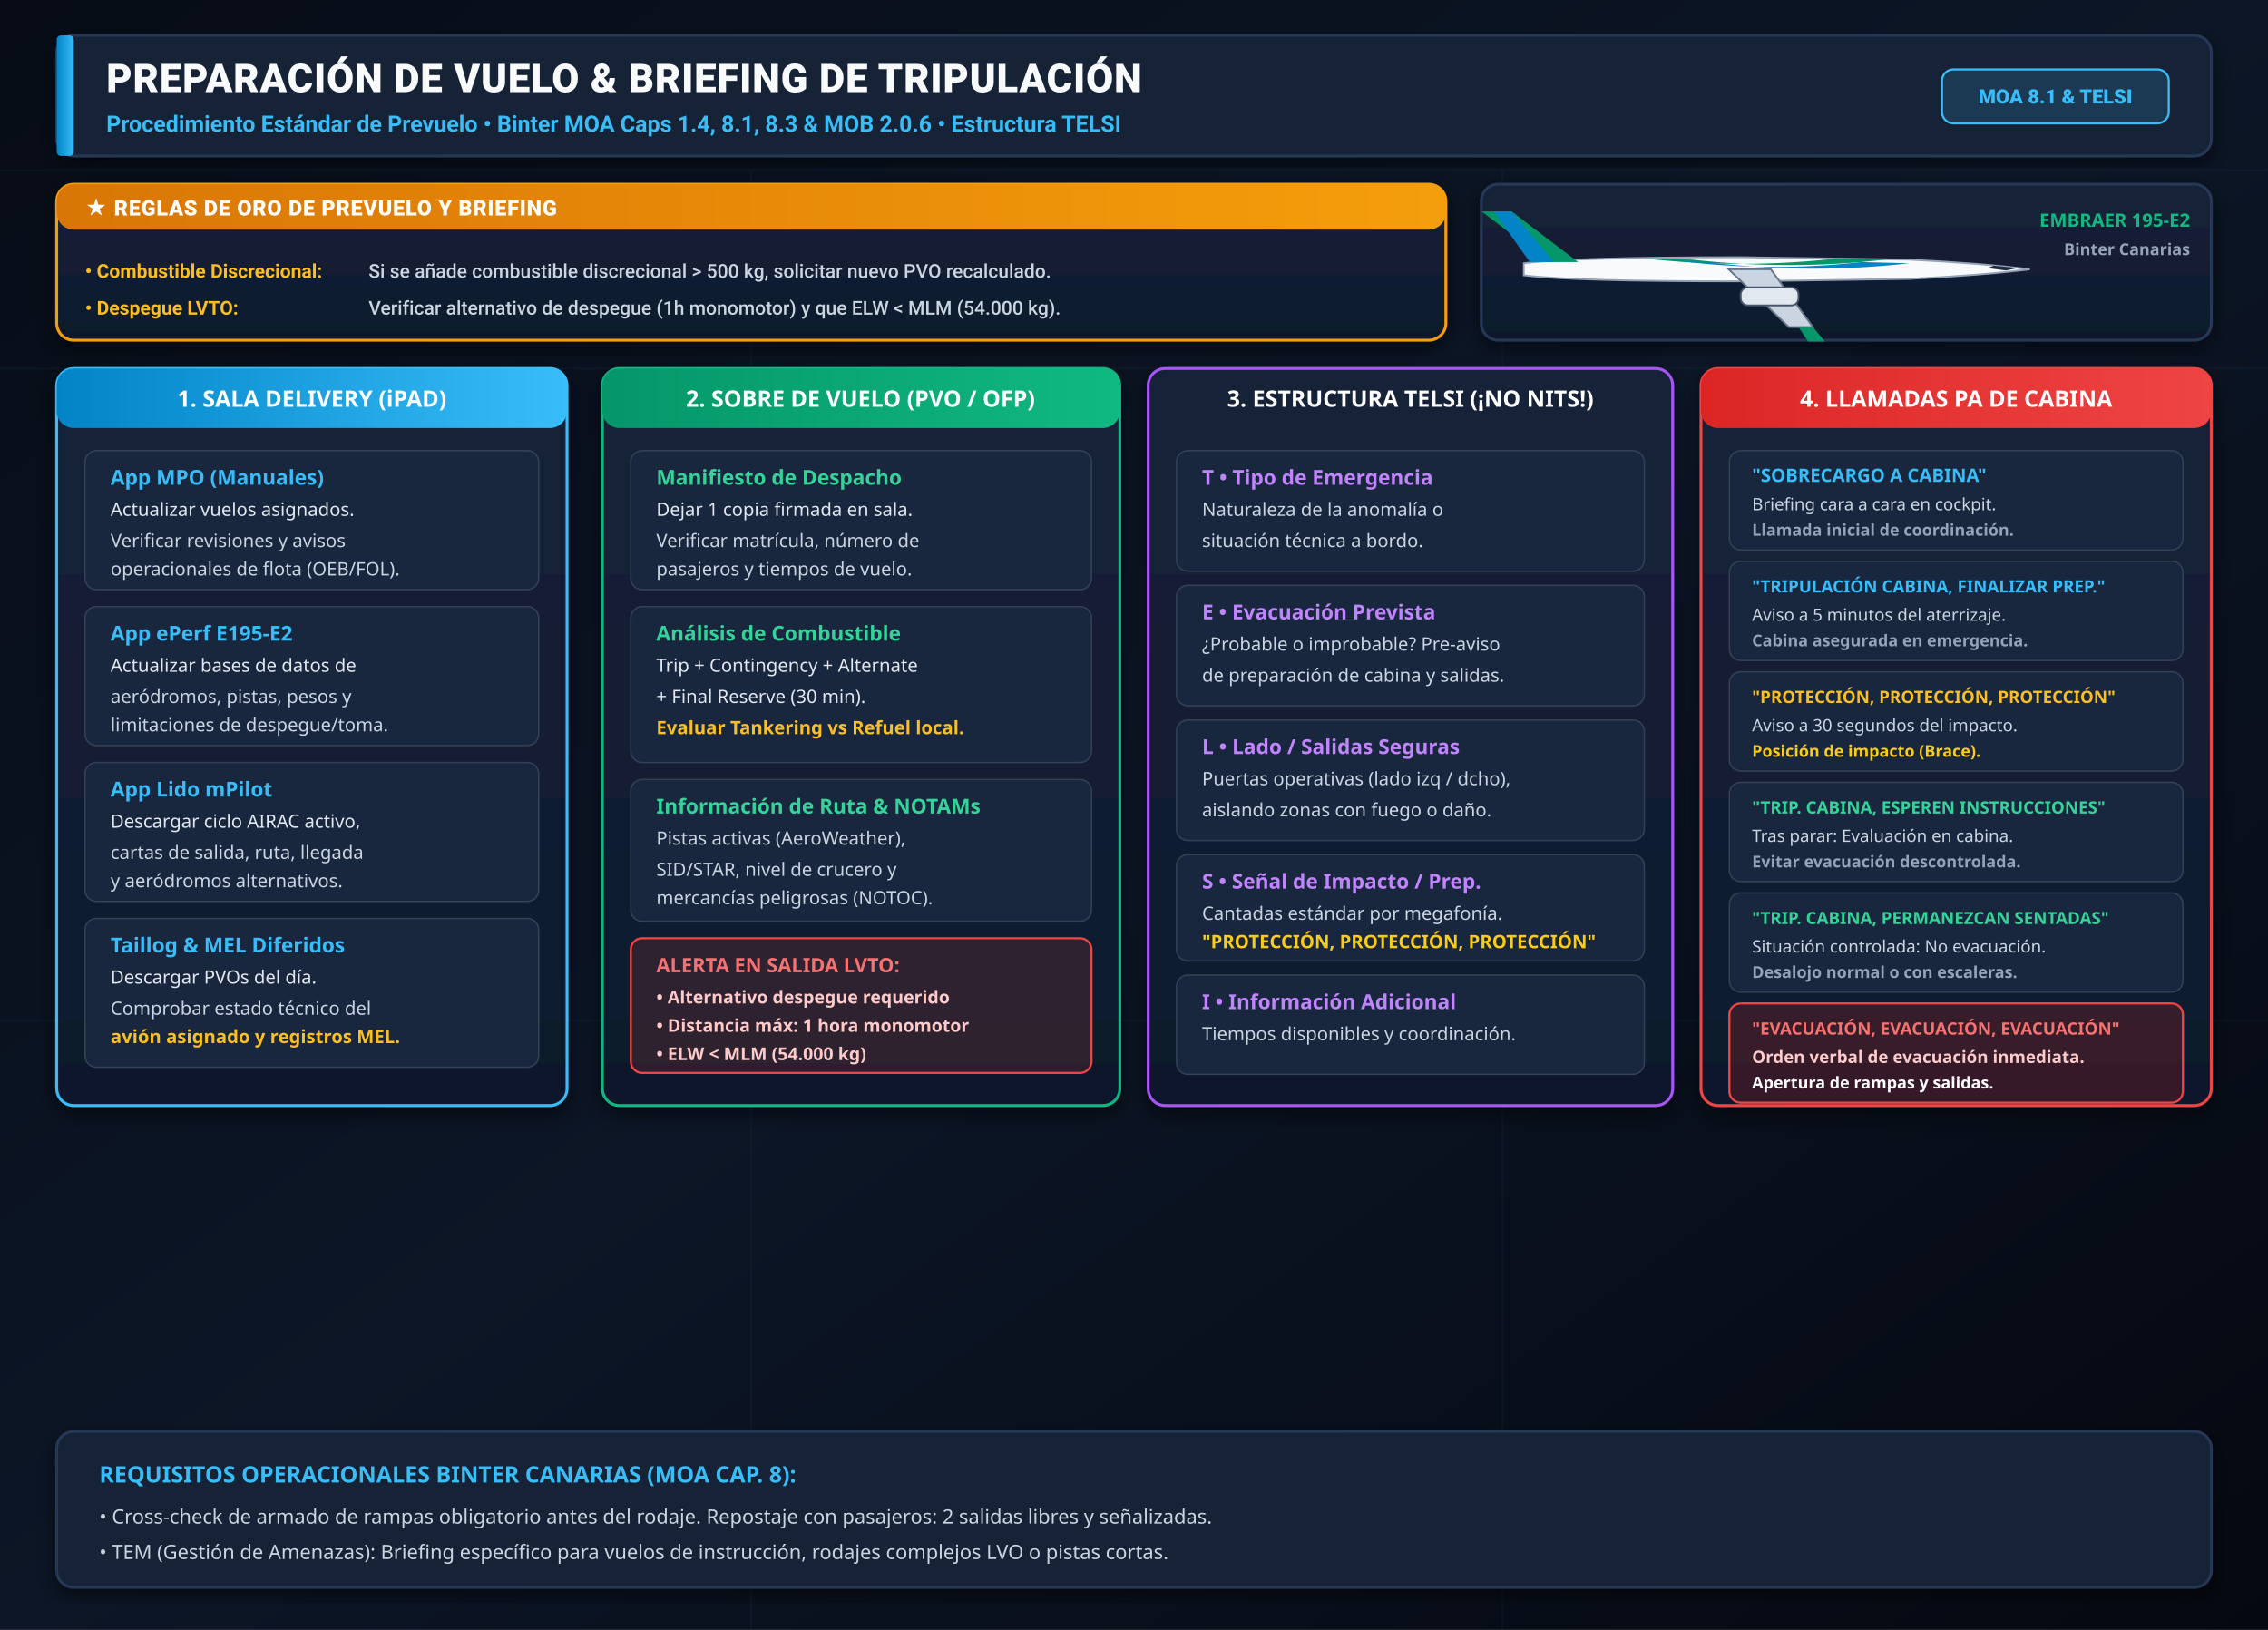
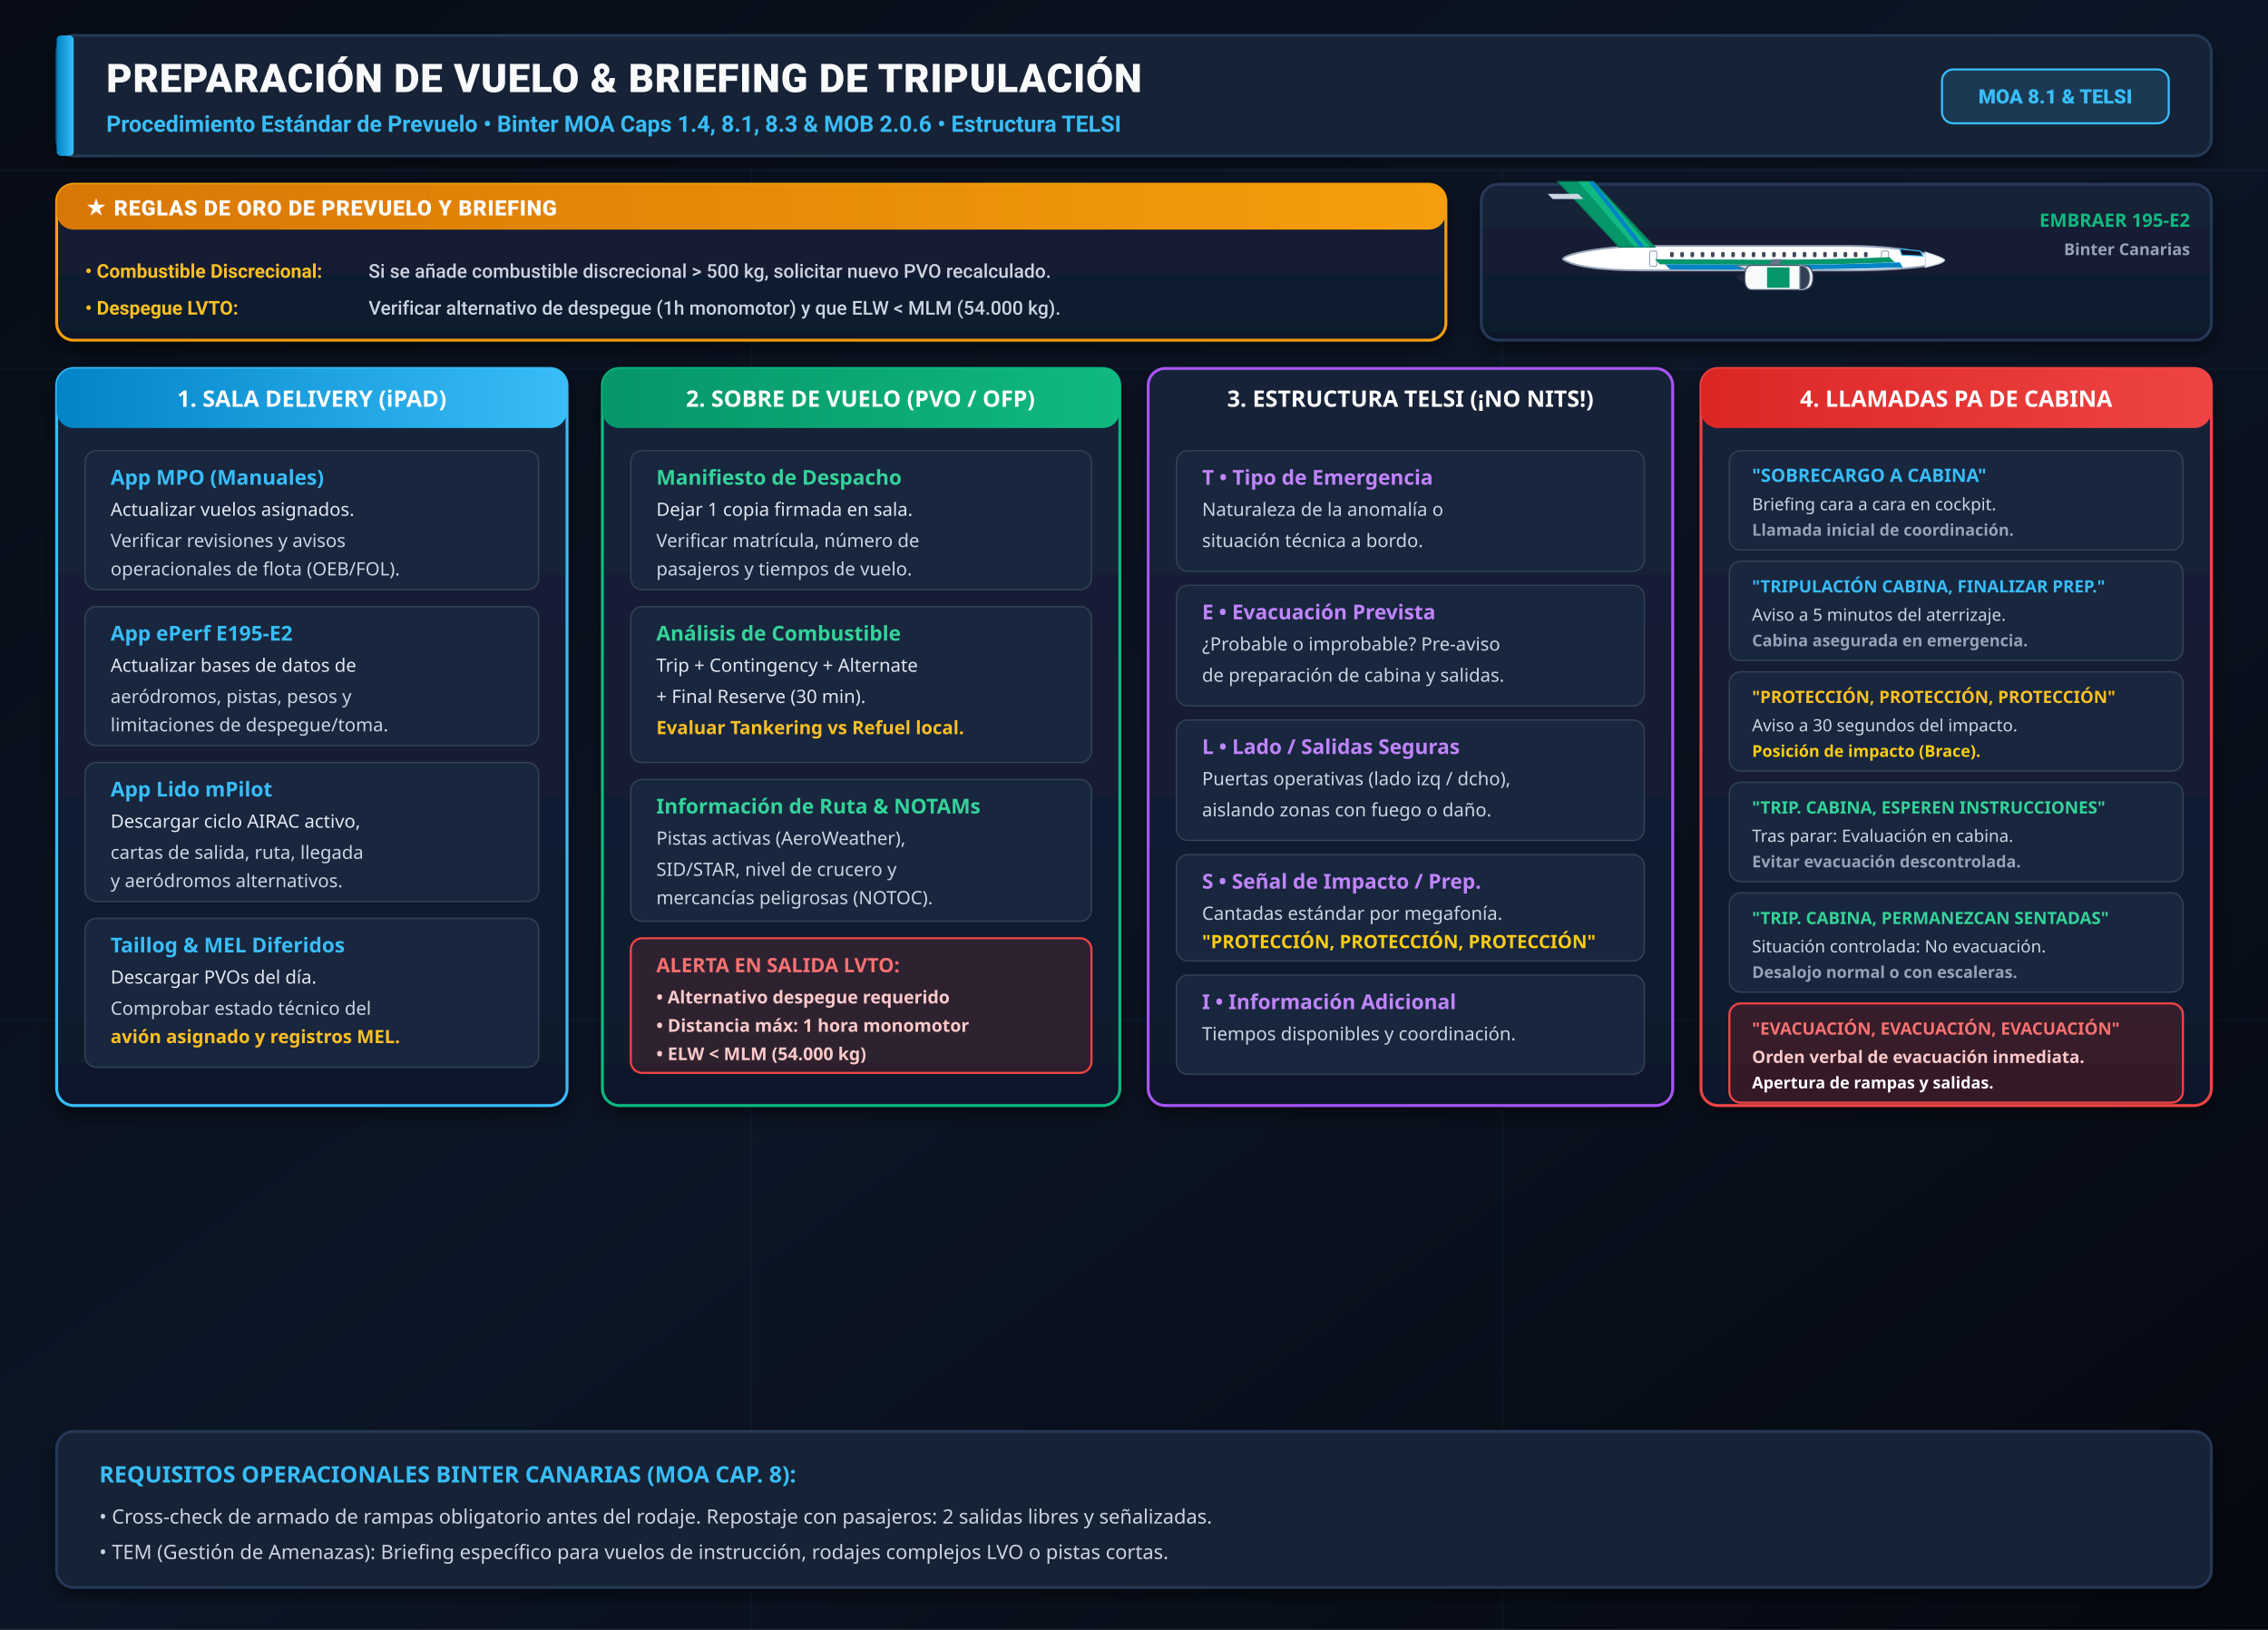
<svg xmlns="http://www.w3.org/2000/svg" viewBox="0 0 1600 1150" width="100%" height="100%">
  <defs>
    <linearGradient id="bgGrad" x1="0%" y1="0%" x2="100%" y2="100%">
      <stop offset="0%" stop-color="#070c16" />
      <stop offset="50%" stop-color="#0c1626" />
      <stop offset="100%" stop-color="#050810" />
    </linearGradient>
    <linearGradient id="cardGrad" x1="0%" y1="0%" x2="0%" y2="100%">
      <stop offset="0%" stop-color="#152238" />
      <stop offset="100%" stop-color="#0f192b" />
    </linearGradient>
    <linearGradient id="binterGreenGrad" x1="0%" y1="0%" x2="100%" y2="0%">
      <stop offset="0%" stop-color="#059669" />
      <stop offset="100%" stop-color="#10b981" />
    </linearGradient>
    <linearGradient id="binterBlueGrad" x1="0%" y1="0%" x2="100%" y2="0%">
      <stop offset="0%" stop-color="#0284c7" />
      <stop offset="100%" stop-color="#38bdf8" />
    </linearGradient>
    <linearGradient id="goldGrad" x1="0%" y1="0%" x2="100%" y2="0%">
      <stop offset="0%" stop-color="#d97706" />
      <stop offset="100%" stop-color="#f59e0b" />
    </linearGradient>
    <linearGradient id="redGrad" x1="0%" y1="0%" x2="100%" y2="0%">
      <stop offset="0%" stop-color="#dc2626" />
      <stop offset="100%" stop-color="#ef4444" />
    </linearGradient>
    <filter id="shadow" x="-10%" y="-10%" width="120%" height="120%">
      <feDropShadow dx="0" dy="6" stdDeviation="8" flood-color="#000000" flood-opacity="0.5" />
    </filter>
  </defs>
  <rect width="1600" height="1150" fill="url(#bgGrad)" />
  <g stroke="rgba(56, 189, 248, 0.04)" stroke-width="1.5">
    <line x1="0" y1="120" x2="1600" y2="120" />
    <line x1="0" y1="260" x2="1600" y2="260" />
    <line x1="0" y1="720" x2="1600" y2="720" />
    <line x1="530" y1="120" x2="530" y2="1150" />
    <line x1="1060" y1="120" x2="1060" y2="1150" />
  </g>
  <g transform="translate(40, 25)">
    <rect width="1520" height="85" rx="12" fill="#132035" stroke="#253856" stroke-width="2" filter="url(#shadow)" />
    <rect width="12" height="85" fill="url(#binterBlueGrad)" rx="3" />
    <text x="35" y="40" font-family="-apple-system, BlinkMacSystemFont, 'Segoe UI', Roboto, sans-serif" font-size="28" font-weight="900" fill="#f8fafc" letter-spacing="0.5">
      PREPARACIÓN DE VUELO &amp; BRIEFING DE TRIPULACIÓN
    </text>
    <text x="35" y="68" font-family="-apple-system, BlinkMacSystemFont, 'Segoe UI', Roboto, sans-serif" font-size="16" font-weight="600" fill="#38bdf8">
      Procedimiento Estándar de Prevuelo • Binter MOA Caps 1.4, 8.1, 8.3 &amp; MOB 2.0.6 • Estructura TELSI
    </text>
    <rect x="1330" y="24" width="160" height="38" rx="8" fill="rgba(56, 189, 248, 0.15)" stroke="#38bdf8" stroke-width="1.5" />
    <text x="1410" y="48" font-family="-apple-system, BlinkMacSystemFont, 'Segoe UI', Roboto, sans-serif" font-size="14" font-weight="800" fill="#38bdf8" text-anchor="middle">
      MOA 8.1 &amp; TELSI
    </text>
  </g>
  <g transform="translate(40, 130)">
    <rect width="980" height="110" rx="12" fill="url(#cardGrad)" stroke="#f59e0b" stroke-width="2" filter="url(#shadow)" />
    <rect width="980" height="32" rx="12" fill="url(#goldGrad)" />
    <text x="20" y="22" font-family="-apple-system, BlinkMacSystemFont, 'Segoe UI', Roboto, sans-serif" font-size="15" font-weight="900" fill="#ffffff" letter-spacing="0.5">
      ★ REGLAS DE ORO DE PREVUELO Y BRIEFING
    </text>
    <g transform="translate(20, 48)" font-family="-apple-system, BlinkMacSystemFont, 'Segoe UI', Roboto, sans-serif" font-size="13.5" fill="#f1f5f9">
      <text x="0" y="18" font-weight="700" fill="#fbbf24">• Combustible Discrecional:</text>
      <text x="200" y="18" font-weight="500" fill="#cbd5e1">Si se añade combustible discrecional &gt; 500 kg, solicitar nuevo PVO recalculado.</text>
      <text x="0" y="44" font-weight="700" fill="#fbbf24">• Despegue LVTO:</text>
      <text x="200" y="44" font-weight="500" fill="#cbd5e1">Verificar alternativo de despegue (1h monomotor) y que ELW &lt; MLM (54.000 kg).</text>
    </g>
    <g transform="translate(1005, 0)">
      <rect width="515" height="110" rx="12" fill="url(#cardGrad)" stroke="#253856" stroke-width="2" filter="url(#shadow)" />
-       <g transform="translate(30, 60) scale(0.85)">
-         <path d="M 0,-5 Q 40,-10 180,-10 L 320,-8 Q 380,-5 420,0 Q 380,5 320,8 L 180,10 Q 40,10 0,5 Z" fill="#f8fafc" stroke="#94a3b8" stroke-width="1.5" />
-         <path d="M 100,-9 Q 180,0 260,-9 L 300,-8 Q 220,1 140,-8 Z" fill="#059669" />
-         <path d="M 120,-8 Q 200,3 280,-6 L 320,-5 Q 240,4 160,-5 Z" fill="#0284c7" />
-         <path d="M 390,-3 L 410,-1 L 400,1 L 385,-1 Z" fill="#1e293b" />
-         <path d="M 170,0 L 220,48 L 240,48 L 205,0 Z" fill="#cbd5e1" stroke="#64748b" stroke-width="1.5" />
-         <path d="M 240,48 L 250,60 L 236,60 L 228,48 Z" fill="#059669" />
-         <rect x="180" y="15" width="48" height="15" rx="6" fill="#e2e8f0" stroke="#475569" stroke-width="1.5" />
-         <path d="M 20,-6 L -35,-48 L -10,-48 L 45,-6 Z" fill="#059669" />
-         <path d="M 5,-6 L -25,-48 L -10,-48 L 25,-6 Z" fill="#0284c7" />
+       <g transform="translate(180, 50) scale(0.72)">
+         <g id="realistic-e195-lateral">
+           <path d="M -170,4 C -170,0 -140,-8 -90,-9 L 110,-9 C 145,-9 175,-5 195,1 C 205,4 205,7 195,9 C 175,13 145,15 110,15 L -90,15 C -135,15 -160,11 -170,4 Z" fill="#ffffff" stroke="#94a3b8" stroke-width="1.8" />
+           <path d="M 185,-3 C 198,1 204,4 204,5 C 204,6 198,9 185,12 Z" fill="#f8fafc" stroke="#cbd5e1" stroke-width="1" />
+           <path d="M 160,-6 L 180,-4 L 183,1 L 162,0 Z" fill="#0f172a" stroke="#38bdf8" stroke-width="1" />
+           <g fill="#1e293b" opacity="0.85">
+             <rect x="-65" y="-3" width="3.5" height="5" rx="1.2" />
+             <rect x="-55" y="-3" width="3.5" height="5" rx="1.2" />
+             <rect x="-45" y="-3" width="3.5" height="5" rx="1.2" />
+             <rect x="-35" y="-3" width="3.5" height="5" rx="1.2" />
+             <rect x="-25" y="-3" width="3.5" height="5" rx="1.2" />
+             <rect x="-15" y="-3" width="3.5" height="5" rx="1.2" />
+             <rect x="-5" y="-3" width="3.5" height="5" rx="1.2" />
+             <rect x="5" y="-3" width="3.5" height="5" rx="1.2" />
+             <rect x="15" y="-3" width="3.5" height="5" rx="1.2" />
+             <rect x="25" y="-3" width="3.5" height="5" rx="1.2" />
+             <rect x="35" y="-3" width="3.5" height="5" rx="1.2" />
+             <rect x="45" y="-3" width="3.5" height="5" rx="1.2" />
+             <rect x="55" y="-3" width="3.5" height="5" rx="1.2" />
+             <rect x="65" y="-3" width="3.5" height="5" rx="1.2" />
+             <rect x="75" y="-3" width="3.5" height="5" rx="1.2" />
+             <rect x="85" y="-3" width="3.5" height="5" rx="1.2" />
+             <rect x="95" y="-3" width="3.5" height="5" rx="1.2" />
+             <rect x="105" y="-3" width="3.5" height="5" rx="1.2" />
+             <rect x="115" y="-3" width="3.5" height="5" rx="1.2" />
+             <rect x="125" y="-3" width="3.5" height="5" rx="1.2" />
+           </g>
+           <rect x="142" y="-4" width="7" height="15" rx="1.5" fill="none" stroke="#94a3b8" stroke-width="1" />
+           <rect x="-85" y="-4" width="7" height="15" rx="1.5" fill="none" stroke="#94a3b8" stroke-width="1" />
+           <path d="M -80,4 C -10,4 60,6 150,2 L 155,7 C 65,11 -5,9 -75,9 Z" fill="#059669" />
+           <path d="M -70,9 C 0,9 70,11 160,7 L 163,12 C 73,15 5,14 -65,14 Z" fill="#0284c7" />
+           <path d="M -115,-8 L -175,-72 L -140,-72 L -80,-8 Z" fill="#059669" stroke="#047857" stroke-width="1.2" />
+           <path d="M -155,-72 L -140,-72 L -85,-8 L -100,-8 Z" fill="#10b981" />
+           <path d="M -145,-72 L -140,-72 L -90,-8 L -95,-8 Z" fill="#0284c7" />
+           <path d="M -155,-60 L -185,-60 L -180,-55 L -150,-55 Z" fill="#cbd5e1" />
+           <path d="M 0,10 L 40,28 L 50,28 L 25,10 Z" fill="#cbd5e1" stroke="#64748b" stroke-width="1" />
+           <path d="M 35,4 L 45,4 L 40,12 L 30,12 Z" fill="#64748b" />
+           <path d="M 15,10 L 65,10 C 72,10 75,15 75,22 C 75,29 72,34 65,34 L 15,34 C 10,34 8,29 8,22 C 8,15 10,10 15,10 Z" fill="#f8fafc" stroke="#475569" stroke-width="1.2" />
+           <path d="M 62,10 C 68,10 72,14 72,22 C 72,30 68,34 62,34 Z" fill="#334155" stroke="#94a3b8" stroke-width="1" />
+           <path d="M 8,17 L 0,22 L 8,27 Z" fill="#1e293b" />
+           <path d="M 30,12 L 52,12 L 52,32 L 30,32 Z" fill="#059669" />
+         </g>
      </g>
      <text x="500" y="30" font-family="sans-serif" font-size="13" font-weight="800" fill="#10b981" text-anchor="end">EMBRAER 195-E2</text>
      <text x="500" y="50" font-family="sans-serif" font-size="11.5" font-weight="600" fill="#94a3b8" text-anchor="end">Binter Canarias</text>
    </g>
  </g>
  <g transform="translate(40, 260)">
    <g transform="translate(0, 0)">
      <rect width="360" height="520" rx="12" fill="url(#cardGrad)" stroke="#38bdf8" stroke-width="2" filter="url(#shadow)" />
      <rect width="360" height="42" rx="12" fill="url(#binterBlueGrad)" />
      <text x="180" y="27" font-family="sans-serif" font-size="16" font-weight="900" fill="#ffffff" text-anchor="middle">
        1. SALA DELIVERY (iPAD)
      </text>
      <g transform="translate(20, 58)" font-family="sans-serif">
        <rect width="320" height="98" rx="8" fill="#18263e" stroke="#334155" stroke-width="1" />
        <text x="18" y="24" font-size="14.5" font-weight="800" fill="#38bdf8">App MPO (Manuales)</text>
        <text x="18" y="46" font-size="13" font-weight="500" fill="#e2e8f0">Actualizar vuelos asignados.</text>
        <text x="18" y="68" font-size="13" font-weight="500" fill="#cbd5e1">Verificar revisiones y avisos</text>
        <text x="18" y="88" font-size="13" font-weight="500" fill="#cbd5e1">operacionales de flota (OEB/FOL).</text>
        <g transform="translate(0, 110)">
          <rect width="320" height="98" rx="8" fill="#18263e" stroke="#334155" stroke-width="1" />
          <text x="18" y="24" font-size="14.5" font-weight="800" fill="#38bdf8">App ePerf E195-E2</text>
          <text x="18" y="46" font-size="13" font-weight="500" fill="#e2e8f0">Actualizar bases de datos de</text>
          <text x="18" y="68" font-size="13" font-weight="500" fill="#cbd5e1">aeródromos, pistas, pesos y</text>
          <text x="18" y="88" font-size="13" font-weight="500" fill="#cbd5e1">limitaciones de despegue/toma.</text>
        </g>
        <g transform="translate(0, 220)">
          <rect width="320" height="98" rx="8" fill="#18263e" stroke="#334155" stroke-width="1" />
          <text x="18" y="24" font-size="14.5" font-weight="800" fill="#38bdf8">App Lido mPilot</text>
          <text x="18" y="46" font-size="13" font-weight="500" fill="#e2e8f0">Descargar ciclo AIRAC activo,</text>
          <text x="18" y="68" font-size="13" font-weight="500" fill="#cbd5e1">cartas de salida, ruta, llegada</text>
          <text x="18" y="88" font-size="13" font-weight="500" fill="#cbd5e1">y aeródromos alternativos.</text>
        </g>
        <g transform="translate(0, 330)">
          <rect width="320" height="105" rx="8" fill="#18263e" stroke="#334155" stroke-width="1" />
          <text x="18" y="24" font-size="14.5" font-weight="800" fill="#38bdf8">Taillog &amp; MEL Diferidos</text>
          <text x="18" y="46" font-size="13" font-weight="500" fill="#e2e8f0">Descargar PVOs del día.</text>
          <text x="18" y="68" font-size="13" font-weight="500" fill="#cbd5e1">Comprobar estado técnico del</text>
          <text x="18" y="88" font-size="13" font-weight="700" fill="#fbbf24">avión asignado y registros MEL.</text>
        </g>
      </g>
    </g>
    <g transform="translate(385, 0)">
      <rect width="365" height="520" rx="12" fill="url(#cardGrad)" stroke="#10b981" stroke-width="2" filter="url(#shadow)" />
      <rect width="365" height="42" rx="12" fill="url(#binterGreenGrad)" />
      <text x="182" y="27" font-family="sans-serif" font-size="16" font-weight="900" fill="#ffffff" text-anchor="middle">
        2. SOBRE DE VUELO (PVO / OFP)
      </text>
      <g transform="translate(20, 58)" font-family="sans-serif">
        <rect width="325" height="98" rx="8" fill="#18263e" stroke="#334155" stroke-width="1" />
        <text x="18" y="24" font-size="14.5" font-weight="800" fill="#34d399">Manifiesto de Despacho</text>
        <text x="18" y="46" font-size="13" font-weight="500" fill="#e2e8f0">Dejar 1 copia firmada en sala.</text>
        <text x="18" y="68" font-size="13" font-weight="500" fill="#cbd5e1">Verificar matrícula, número de</text>
        <text x="18" y="88" font-size="13" font-weight="500" fill="#cbd5e1">pasajeros y tiempos de vuelo.</text>
        <g transform="translate(0, 110)">
          <rect width="325" height="110" rx="8" fill="#18263e" stroke="#334155" stroke-width="1" />
          <text x="18" y="24" font-size="14.5" font-weight="800" fill="#34d399">Análisis de Combustible</text>
          <text x="18" y="46" font-size="13" font-weight="500" fill="#e2e8f0">Trip + Contingency + Alternate</text>
          <text x="18" y="68" font-size="13" font-weight="500" fill="#e2e8f0">+ Final Reserve (30 min).</text>
          <text x="18" y="90" font-size="13" font-weight="700" fill="#fbbf24">Evaluar Tankering vs Refuel local.</text>
        </g>
        <g transform="translate(0, 232)">
          <rect width="325" height="100" rx="8" fill="#18263e" stroke="#334155" stroke-width="1" />
          <text x="18" y="24" font-size="14.5" font-weight="800" fill="#34d399">Información de Ruta &amp; NOTAMs</text>
          <text x="18" y="46" font-size="13" font-weight="500" fill="#cbd5e1">Pistas activas (AeroWeather),</text>
          <text x="18" y="68" font-size="13" font-weight="500" fill="#cbd5e1">SID/STAR, nivel de crucero y</text>
          <text x="18" y="88" font-size="13" font-weight="500" fill="#cbd5e1">mercancías peligrosas (NOTOC).</text>
        </g>
        <g transform="translate(0, 344)">
          <rect width="325" height="95" rx="8" fill="rgba(239, 68, 68, 0.15)" stroke="#ef4444" stroke-width="1.5" />
          <text x="18" y="24" font-size="14" font-weight="800" fill="#f87171">ALERTA EN SALIDA LVTO:</text>
          <text x="18" y="46" font-size="12.5" font-weight="600" fill="#fecaca">• Alternativo despegue requerido</text>
          <text x="18" y="66" font-size="12.5" font-weight="600" fill="#fecaca">• Distancia máx: 1 hora monomotor</text>
          <text x="18" y="86" font-size="12.5" font-weight="600" fill="#fecaca">• ELW &lt; MLM (54.000 kg)</text>
        </g>
      </g>
    </g>
    <g transform="translate(770, 0)">
      <rect width="370" height="520" rx="12" fill="url(#cardGrad)" stroke="#a855f7" stroke-width="2" filter="url(#shadow)" />
      <rect width="370" height="42" rx="12" fill="url(#purpleGrad)" />
      <text x="185" y="27" font-family="sans-serif" font-size="16" font-weight="900" fill="#ffffff" text-anchor="middle">
        3. ESTRUCTURA TELSI (¡NO NITS!)
      </text>
      <g transform="translate(20, 58)" font-family="sans-serif">
        <rect width="330" height="85" rx="8" fill="#18263e" stroke="#334155" stroke-width="1" />
        <text x="18" y="24" font-size="14.5" font-weight="800" fill="#c084fc">T • Tipo de Emergencia</text>
        <text x="18" y="46" font-size="13" font-weight="500" fill="#cbd5e1">Naturaleza de la anomalía o</text>
        <text x="18" y="68" font-size="13" font-weight="500" fill="#cbd5e1">situación técnica a bordo.</text>
        <g transform="translate(0, 95)">
          <rect width="330" height="85" rx="8" fill="#18263e" stroke="#334155" stroke-width="1" />
          <text x="18" y="24" font-size="14.5" font-weight="800" fill="#c084fc">E • Evacuación Prevista</text>
          <text x="18" y="46" font-size="13" font-weight="500" fill="#cbd5e1">¿Probable o improbable? Pre-aviso</text>
          <text x="18" y="68" font-size="13" font-weight="500" fill="#cbd5e1">de preparación de cabina y salidas.</text>
        </g>
        <g transform="translate(0, 190)">
          <rect width="330" height="85" rx="8" fill="#18263e" stroke="#334155" stroke-width="1" />
          <text x="18" y="24" font-size="14.5" font-weight="800" fill="#c084fc">L • Lado / Salidas Seguras</text>
          <text x="18" y="46" font-size="13" font-weight="500" fill="#cbd5e1">Puertas operativas (lado izq / dcho),</text>
          <text x="18" y="68" font-size="13" font-weight="500" fill="#cbd5e1">aislando zonas con fuego o daño.</text>
        </g>
        <g transform="translate(0, 285)">
          <rect width="330" height="75" rx="8" fill="#18263e" stroke="#334155" stroke-width="1" />
          <text x="18" y="24" font-size="14.5" font-weight="800" fill="#c084fc">S • Señal de Impacto / Prep.</text>
          <text x="18" y="46" font-size="13" font-weight="500" fill="#cbd5e1">Cantadas estándar por megafonía.</text>
          <text x="18" y="66" font-size="13" font-weight="700" fill="#facc15">"PROTECCIÓN, PROTECCIÓN, PROTECCIÓN"</text>
        </g>
        <g transform="translate(0, 370)">
          <rect width="330" height="70" rx="8" fill="#18263e" stroke="#334155" stroke-width="1" />
          <text x="18" y="24" font-size="14.5" font-weight="800" fill="#c084fc">I • Información Adicional</text>
          <text x="18" y="46" font-size="13" font-weight="500" fill="#cbd5e1">Tiempos disponibles y coordinación.</text>
        </g>
      </g>
    </g>
    <g transform="translate(1160, 0)">
      <rect width="360" height="520" rx="12" fill="url(#cardGrad)" stroke="#ef4444" stroke-width="2" filter="url(#shadow)" />
      <rect width="360" height="42" rx="12" fill="url(#redGrad)" />
      <text x="180" y="27" font-family="sans-serif" font-size="16" font-weight="900" fill="#ffffff" text-anchor="middle">
        4. LLAMADAS PA DE CABINA
      </text>
      <g transform="translate(20, 58)" font-family="sans-serif">
        <rect width="320" height="70" rx="8" fill="#18263e" stroke="#334155" stroke-width="1" />
        <text x="16" y="22" font-size="13" font-weight="800" fill="#38bdf8">"SOBRECARGO A CABINA"</text>
        <text x="16" y="42" font-size="12" font-weight="500" fill="#cbd5e1">Briefing cara a cara en cockpit.</text>
        <text x="16" y="60" font-size="11.5" font-weight="700" fill="#94a3b8">Llamada inicial de coordinación.</text>
        <g transform="translate(0, 78)">
          <rect width="320" height="70" rx="8" fill="#18263e" stroke="#334155" stroke-width="1" />
          <text x="16" y="22" font-size="12" font-weight="800" fill="#38bdf8">"TRIPULACIÓN CABINA, FINALIZAR PREP."</text>
          <text x="16" y="42" font-size="12" font-weight="500" fill="#cbd5e1">Aviso a 5 minutos del aterrizaje.</text>
          <text x="16" y="60" font-size="11.5" font-weight="700" fill="#94a3b8">Cabina asegurada en emergencia.</text>
        </g>
        <g transform="translate(0, 156)">
          <rect width="320" height="70" rx="8" fill="#18263e" stroke="#334155" stroke-width="1" />
          <text x="16" y="22" font-size="12" font-weight="800" fill="#fbbf24">"PROTECCIÓN, PROTECCIÓN, PROTECCIÓN"</text>
          <text x="16" y="42" font-size="12" font-weight="500" fill="#cbd5e1">Aviso a 30 segundos del impacto.</text>
          <text x="16" y="60" font-size="11.5" font-weight="700" fill="#facc15">Posición de impacto (Brace).</text>
        </g>
        <g transform="translate(0, 234)">
          <rect width="320" height="70" rx="8" fill="#18263e" stroke="#334155" stroke-width="1" />
          <text x="16" y="22" font-size="12" font-weight="800" fill="#34d399">"TRIP. CABINA, ESPEREN INSTRUCCIONES"</text>
          <text x="16" y="42" font-size="12" font-weight="500" fill="#cbd5e1">Tras parar: Evaluación en cabina.</text>
          <text x="16" y="60" font-size="11.5" font-weight="700" fill="#94a3b8">Evitar evacuación descontrolada.</text>
        </g>
        <g transform="translate(0, 312)">
          <rect width="320" height="70" rx="8" fill="#18263e" stroke="#334155" stroke-width="1" />
          <text x="16" y="22" font-size="12" font-weight="800" fill="#34d399">"TRIP. CABINA, PERMANEZCAN SENTADAS"</text>
          <text x="16" y="42" font-size="12" font-weight="500" fill="#cbd5e1">Situación controlada: No evacuación.</text>
          <text x="16" y="60" font-size="11.5" font-weight="700" fill="#94a3b8">Desalojo normal o con escaleras.</text>
        </g>
        <g transform="translate(0, 390)">
          <rect width="320" height="70" rx="8" fill="rgba(220, 38, 38, 0.2)" stroke="#ef4444" stroke-width="1.5" />
          <text x="16" y="22" font-size="12" font-weight="800" fill="#f87171">"EVACUACIÓN, EVACUACIÓN, EVACUACIÓN"</text>
          <text x="16" y="42" font-size="12" font-weight="600" fill="#fecaca">Orden verbal de evacuación inmediata.</text>
          <text x="16" y="60" font-size="11.5" font-weight="700" fill="#ffffff">Apertura de rampas y salidas.</text>
        </g>
      </g>
    </g>
  </g>
  <g transform="translate(40, 1010)">
    <rect width="1520" height="110" rx="12" fill="#132035" stroke="#253856" stroke-width="2" filter="url(#shadow)" />
    <text x="30" y="36" font-family="sans-serif" font-size="16" font-weight="800" fill="#38bdf8">
      REQUISITOS OPERACIONALES BINTER CANARIAS (MOA CAP. 8):
    </text>
    <text x="30" y="65" font-family="sans-serif" font-size="14" font-weight="500" fill="#cbd5e1">
      • Cross-check de armado de rampas obligatorio antes del rodaje. Repostaje con pasajeros: 2 salidas libres y señalizadas.
    </text>
    <text x="30" y="90" font-family="sans-serif" font-size="14" font-weight="500" fill="#cbd5e1">
      • TEM (Gestión de Amenazas): Briefing específico para vuelos de instrucción, rodajes complejos LVO o pistas cortas.
    </text>
  </g>
</svg>
